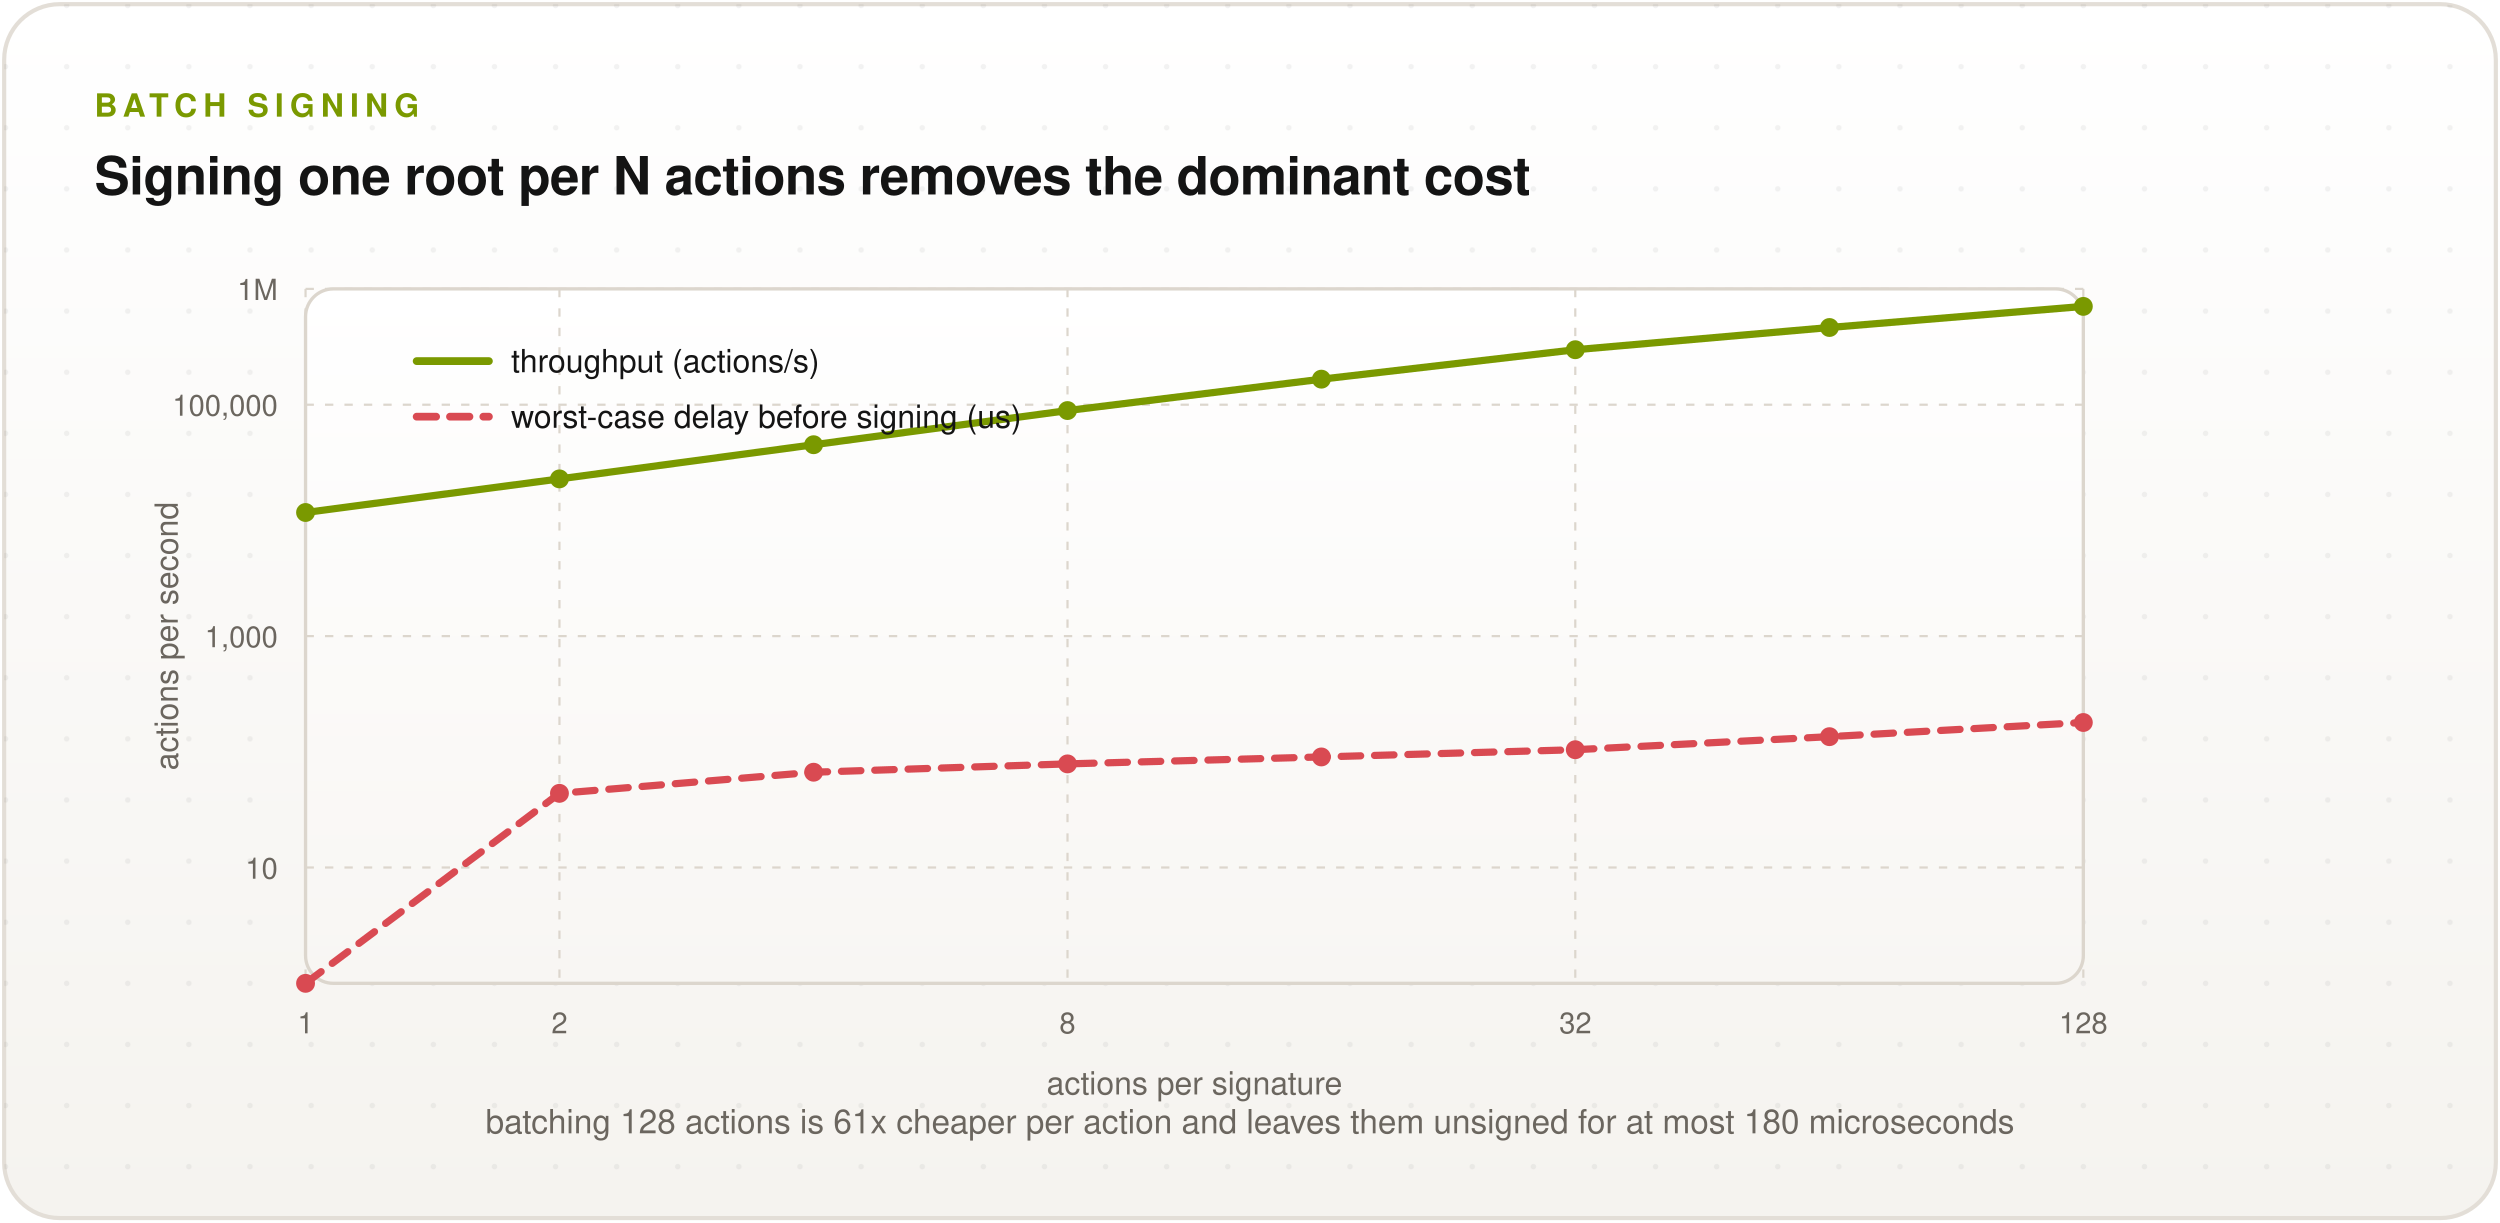
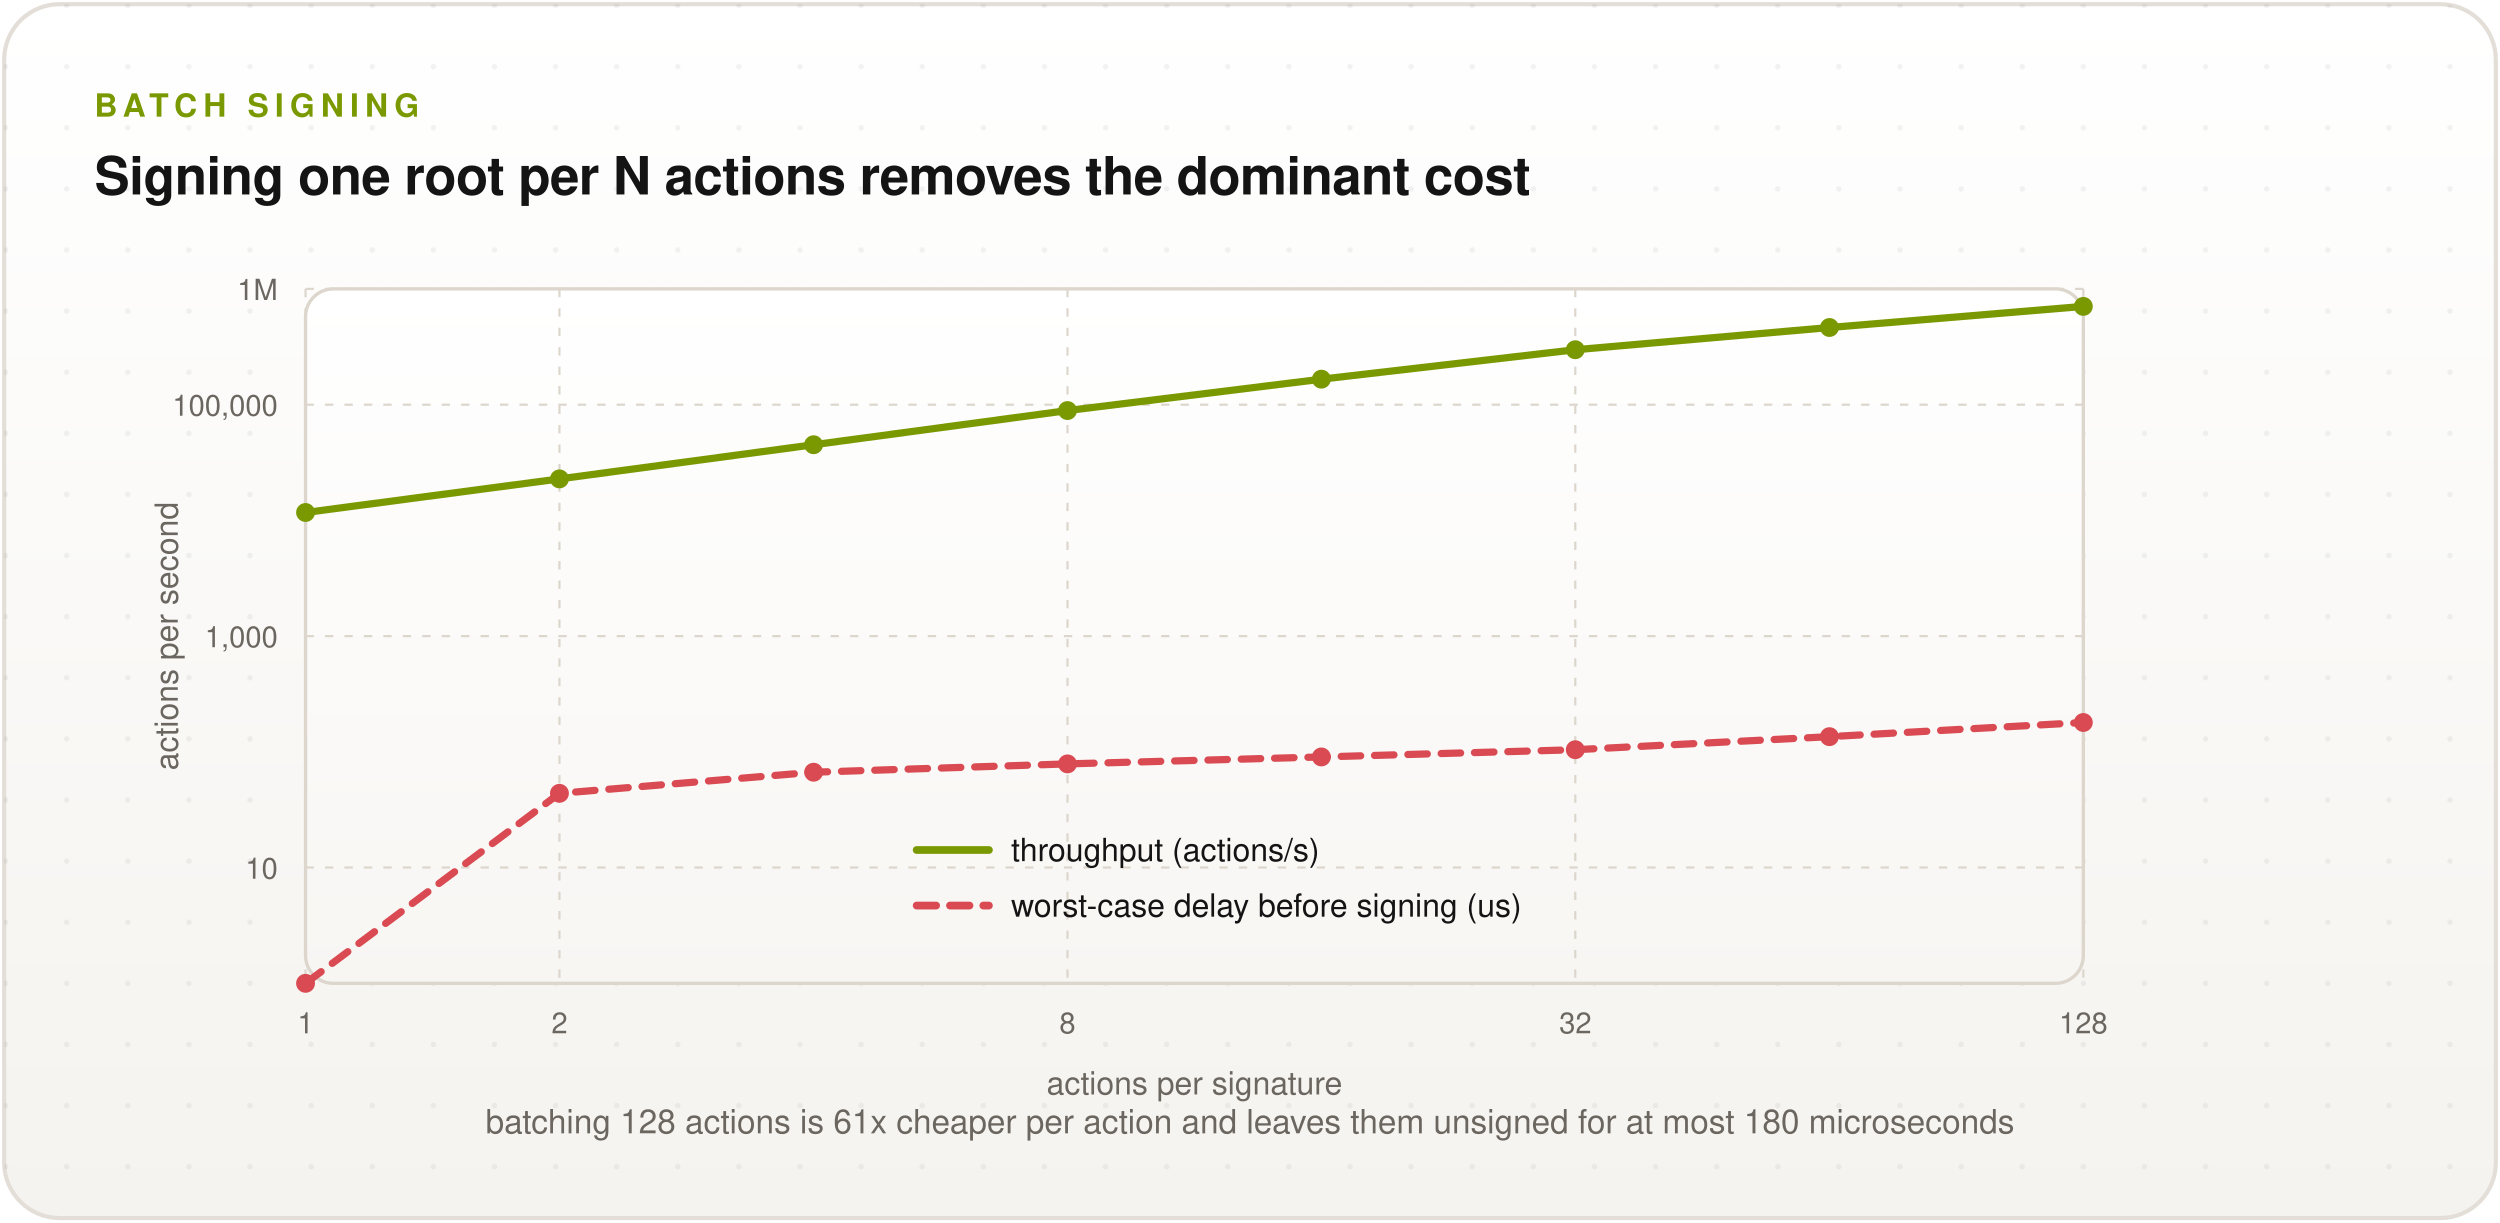
<svg xmlns="http://www.w3.org/2000/svg" width="900" height="440" viewBox="0 0 900 440" font-family="Montserrat,'Source Sans 3',-apple-system,'Segoe UI',Helvetica,Arial,sans-serif">
  <defs>
    <linearGradient id="gPanel" x1="0" y1="0" x2="0" y2="1">
      <stop offset="0" stop-color="#ffffff" />
      <stop offset="1" stop-color="#f5f3ef" />
    </linearGradient>
    <linearGradient id="gCard" x1="0" y1="0" x2="0" y2="1">
      <stop offset="0" stop-color="#ffffff" />
      <stop offset="1" stop-color="#f8f6f3" />
    </linearGradient>
    <linearGradient id="gWarm" x1="0" y1="0" x2="0" y2="1">
      <stop offset="0" stop-color="#efece6" />
      <stop offset="1" stop-color="#e6e2da" />
    </linearGradient>
    <linearGradient id="gLime" x1="0" y1="0" x2="0" y2="1">
      <stop offset="0" stop-color="#e4ff5c" />
      <stop offset="1" stop-color="#cfff04" />
    </linearGradient>
    <linearGradient id="gTint" x1="0" y1="0" x2="0" y2="1">
      <stop offset="0" stop-color="#f8ffd8" />
      <stop offset="1" stop-color="#eeffa8" />
    </linearGradient>
    <linearGradient id="gRed" x1="0" y1="0" x2="0" y2="1">
      <stop offset="0" stop-color="#ffeced" />
      <stop offset="1" stop-color="#ffdcde" />
    </linearGradient>
    <linearGradient id="gInk" x1="0" y1="0" x2="0" y2="1">
      <stop offset="0" stop-color="#242424" />
      <stop offset="1" stop-color="#0a0a0a" />
    </linearGradient>
    <linearGradient id="gGate" x1="0" y1="0" x2="0" y2="1">
      <stop offset="0" stop-color="#242424" />
      <stop offset="1" stop-color="#0a0a0a" />
    </linearGradient>
    <filter id="fShadow" x="-30%" y="-30%" width="160%" height="170%">
      <feDropShadow dx="0" dy="2.5" stdDeviation="4" flood-color="#000000" flood-opacity="0.16" />
    </filter>
    <filter id="fGlow" x="-60%" y="-60%" width="220%" height="220%">
      <feDropShadow dx="0" dy="3" stdDeviation="5" flood-color="#000000" flood-opacity="0.22" />
    </filter>
    <pattern id="pGrid" width="22" height="22" patternUnits="userSpaceOnUse">
      <circle cx="2" cy="2" r="1" fill="#0a0a0a" opacity="0.05" />
    </pattern>
  </defs>
  <rect x="1.5" y="1.5" width="897" height="437" rx="20" fill="url(#gPanel)" stroke="#e3ded7" stroke-width="1.5" />
  <rect x="1.5" y="1.5" width="897" height="437" rx="20" fill="url(#pGrid)" />
  <text x="34" y="42" font-size="11.5" font-weight="700" letter-spacing="2.2" fill="#7a9900">BATCH SIGNING</text>
  <text x="34" y="70" font-size="19" font-weight="700" letter-spacing="-0.2" fill="#141414">Signing one root per N actions removes the dominant cost</text>
  <rect x="110" y="104" width="640" height="250" rx="10" fill="url(#gCard)" stroke="#dcd6cd" stroke-width="1.2" />
  <line x1="110.0" y1="104" x2="110.0" y2="354" stroke="#dcd6cd" stroke-width="0.8" stroke-dasharray="3 4" />
  <text x="110.0" y="372" font-size="10.5" fill="#6b665f" text-anchor="middle">1</text>
  <line x1="201.4" y1="104" x2="201.4" y2="354" stroke="#dcd6cd" stroke-width="0.8" stroke-dasharray="3 4" />
  <text x="201.429" y="372" font-size="10.5" fill="#6b665f" text-anchor="middle">2</text>
  <line x1="384.3" y1="104" x2="384.3" y2="354" stroke="#dcd6cd" stroke-width="0.8" stroke-dasharray="3 4" />
  <text x="384.286" y="372" font-size="10.5" fill="#6b665f" text-anchor="middle">8</text>
  <line x1="567.1" y1="104" x2="567.1" y2="354" stroke="#dcd6cd" stroke-width="0.8" stroke-dasharray="3 4" />
  <text x="567.143" y="372" font-size="10.5" fill="#6b665f" text-anchor="middle">32</text>
  <line x1="750.0" y1="104" x2="750.0" y2="354" stroke="#dcd6cd" stroke-width="0.8" stroke-dasharray="3 4" />
  <text x="750.0" y="372" font-size="10.5" fill="#6b665f" text-anchor="middle">128</text>
  <line x1="110" y1="312.3" x2="750" y2="312.3" stroke="#dcd6cd" stroke-width="0.8" stroke-dasharray="3 4" />
  <text x="100" y="316.333" font-size="10.5" fill="#6b665f" text-anchor="end">10</text>
  <line x1="110" y1="229.0" x2="750" y2="229.0" stroke="#dcd6cd" stroke-width="0.8" stroke-dasharray="3 4" />
  <text x="100" y="233.0" font-size="10.5" fill="#6b665f" text-anchor="end">1,000</text>
  <line x1="110" y1="145.7" x2="750" y2="145.7" stroke="#dcd6cd" stroke-width="0.8" stroke-dasharray="3 4" />
  <text x="100" y="149.667" font-size="10.5" fill="#6b665f" text-anchor="end">100,000</text>
  <line x1="110" y1="104.0" x2="750" y2="104.0" stroke="#dcd6cd" stroke-width="0.8" stroke-dasharray="3 4" />
  <text x="100" y="108.0" font-size="10.5" fill="#6b665f" text-anchor="end">1M</text>
  <text x="430.0" y="394" font-size="11.5" fill="#6b665f" text-anchor="middle">actions per signature</text>
  <text x="64" y="229.0" font-size="11.5" fill="#6b665f" text-anchor="middle" transform="rotate(-90 64 229.0)">actions per second</text>
  <path d="M110.0 184.5 L201.4 172.4 L292.9 160.1 L384.3 147.8 L475.7 136.5 L567.1 125.9 L658.6 117.9 L750.0 110.3" fill="none" stroke="#7a9900" stroke-width="2.6" stroke-linecap="round" stroke-linejoin="round" />
  <circle cx="110.0" cy="184.5" r="3.4" fill="#7a9900" />
  <circle cx="201.4" cy="172.4" r="3.4" fill="#7a9900" />
  <circle cx="292.9" cy="160.1" r="3.4" fill="#7a9900" />
  <circle cx="384.3" cy="147.8" r="3.4" fill="#7a9900" />
  <circle cx="475.7" cy="136.5" r="3.4" fill="#7a9900" />
  <circle cx="567.1" cy="125.9" r="3.4" fill="#7a9900" />
  <circle cx="658.6" cy="117.9" r="3.4" fill="#7a9900" />
  <circle cx="750.0" cy="110.3" r="3.4" fill="#7a9900" />
  <path d="M110.0 354.0 L201.4 285.6 L292.9 278.0 L384.3 275.0 L475.7 272.5 L567.1 269.9 L658.6 265.2 L750.0 260.1" fill="none" stroke="#d94a52" stroke-width="2.6" stroke-linecap="round" stroke-linejoin="round" stroke-dasharray="7 5" />
  <circle cx="110.0" cy="354.0" r="3.4" fill="#d94a52" />
  <circle cx="201.4" cy="285.6" r="3.4" fill="#d94a52" />
  <circle cx="292.9" cy="278.0" r="3.4" fill="#d94a52" />
  <circle cx="384.3" cy="275.0" r="3.4" fill="#d94a52" />
  <circle cx="475.7" cy="272.5" r="3.4" fill="#d94a52" />
  <circle cx="567.1" cy="269.9" r="3.4" fill="#d94a52" />
  <circle cx="658.6" cy="265.2" r="3.4" fill="#d94a52" />
  <circle cx="750.0" cy="260.1" r="3.4" fill="#d94a52" />
-   <line x1="150" y1="130" x2="176" y2="130" stroke="#7a9900" stroke-width="2.8" stroke-linecap="round" />
-   <text x="184" y="134" font-size="11.5" fill="#141414" text-anchor="start">throughput (actions/s)</text>
-   <line x1="150" y1="150" x2="176" y2="150" stroke="#d94a52" stroke-width="2.8" stroke-linecap="round" stroke-dasharray="7 5" />
-   <text x="184" y="154" font-size="11.5" fill="#141414" text-anchor="start">worst-case delay before signing (us)</text>
+   <line x1="330" y1="306" x2="356" y2="306" stroke="#7a9900" stroke-width="2.8" stroke-linecap="round" />
+   <text x="364" y="310" font-size="11.5" fill="#141414" text-anchor="start">throughput (actions/s)</text>
+   <line x1="330" y1="326" x2="356" y2="326" stroke="#d94a52" stroke-width="2.8" stroke-linecap="round" stroke-dasharray="7 5" />
+   <text x="364" y="330" font-size="11.5" fill="#141414" text-anchor="start">worst-case delay before signing (us)</text>
  <text x="450" y="408" font-size="12" fill="#6b665f" text-anchor="middle">batching 128 actions is 61x cheaper per action and leaves them unsigned for at most 180 microseconds</text>
</svg>
